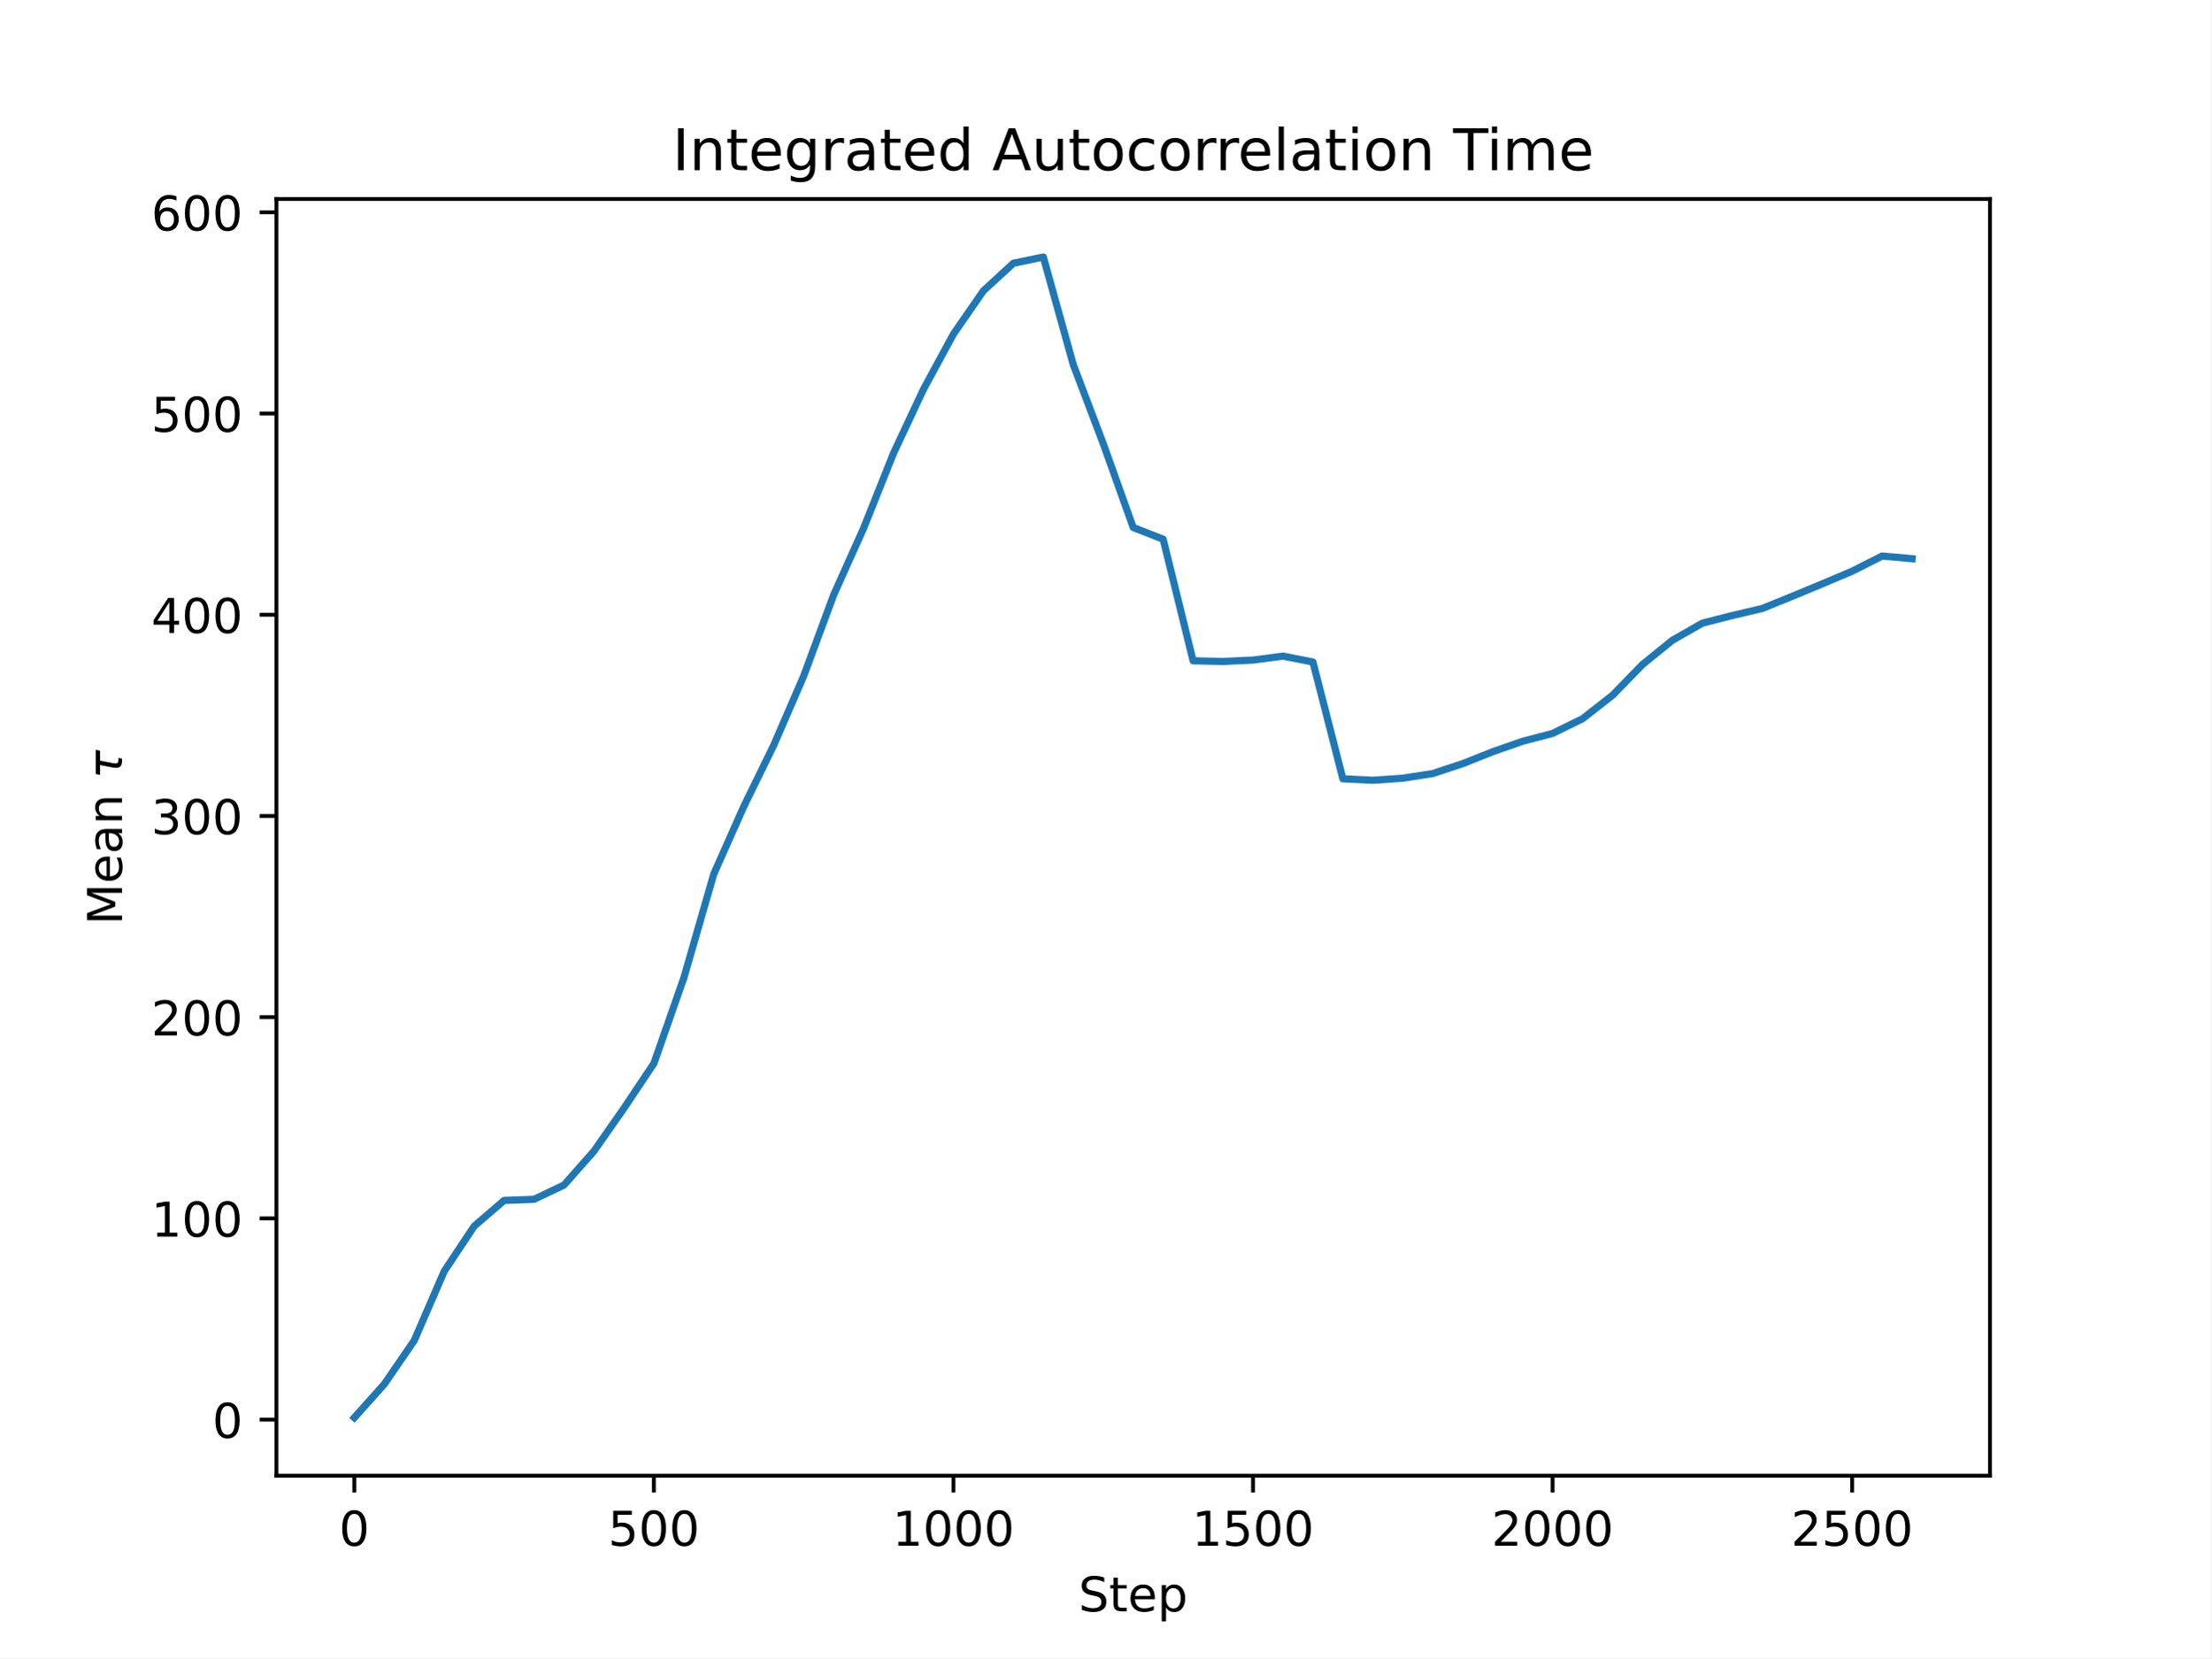
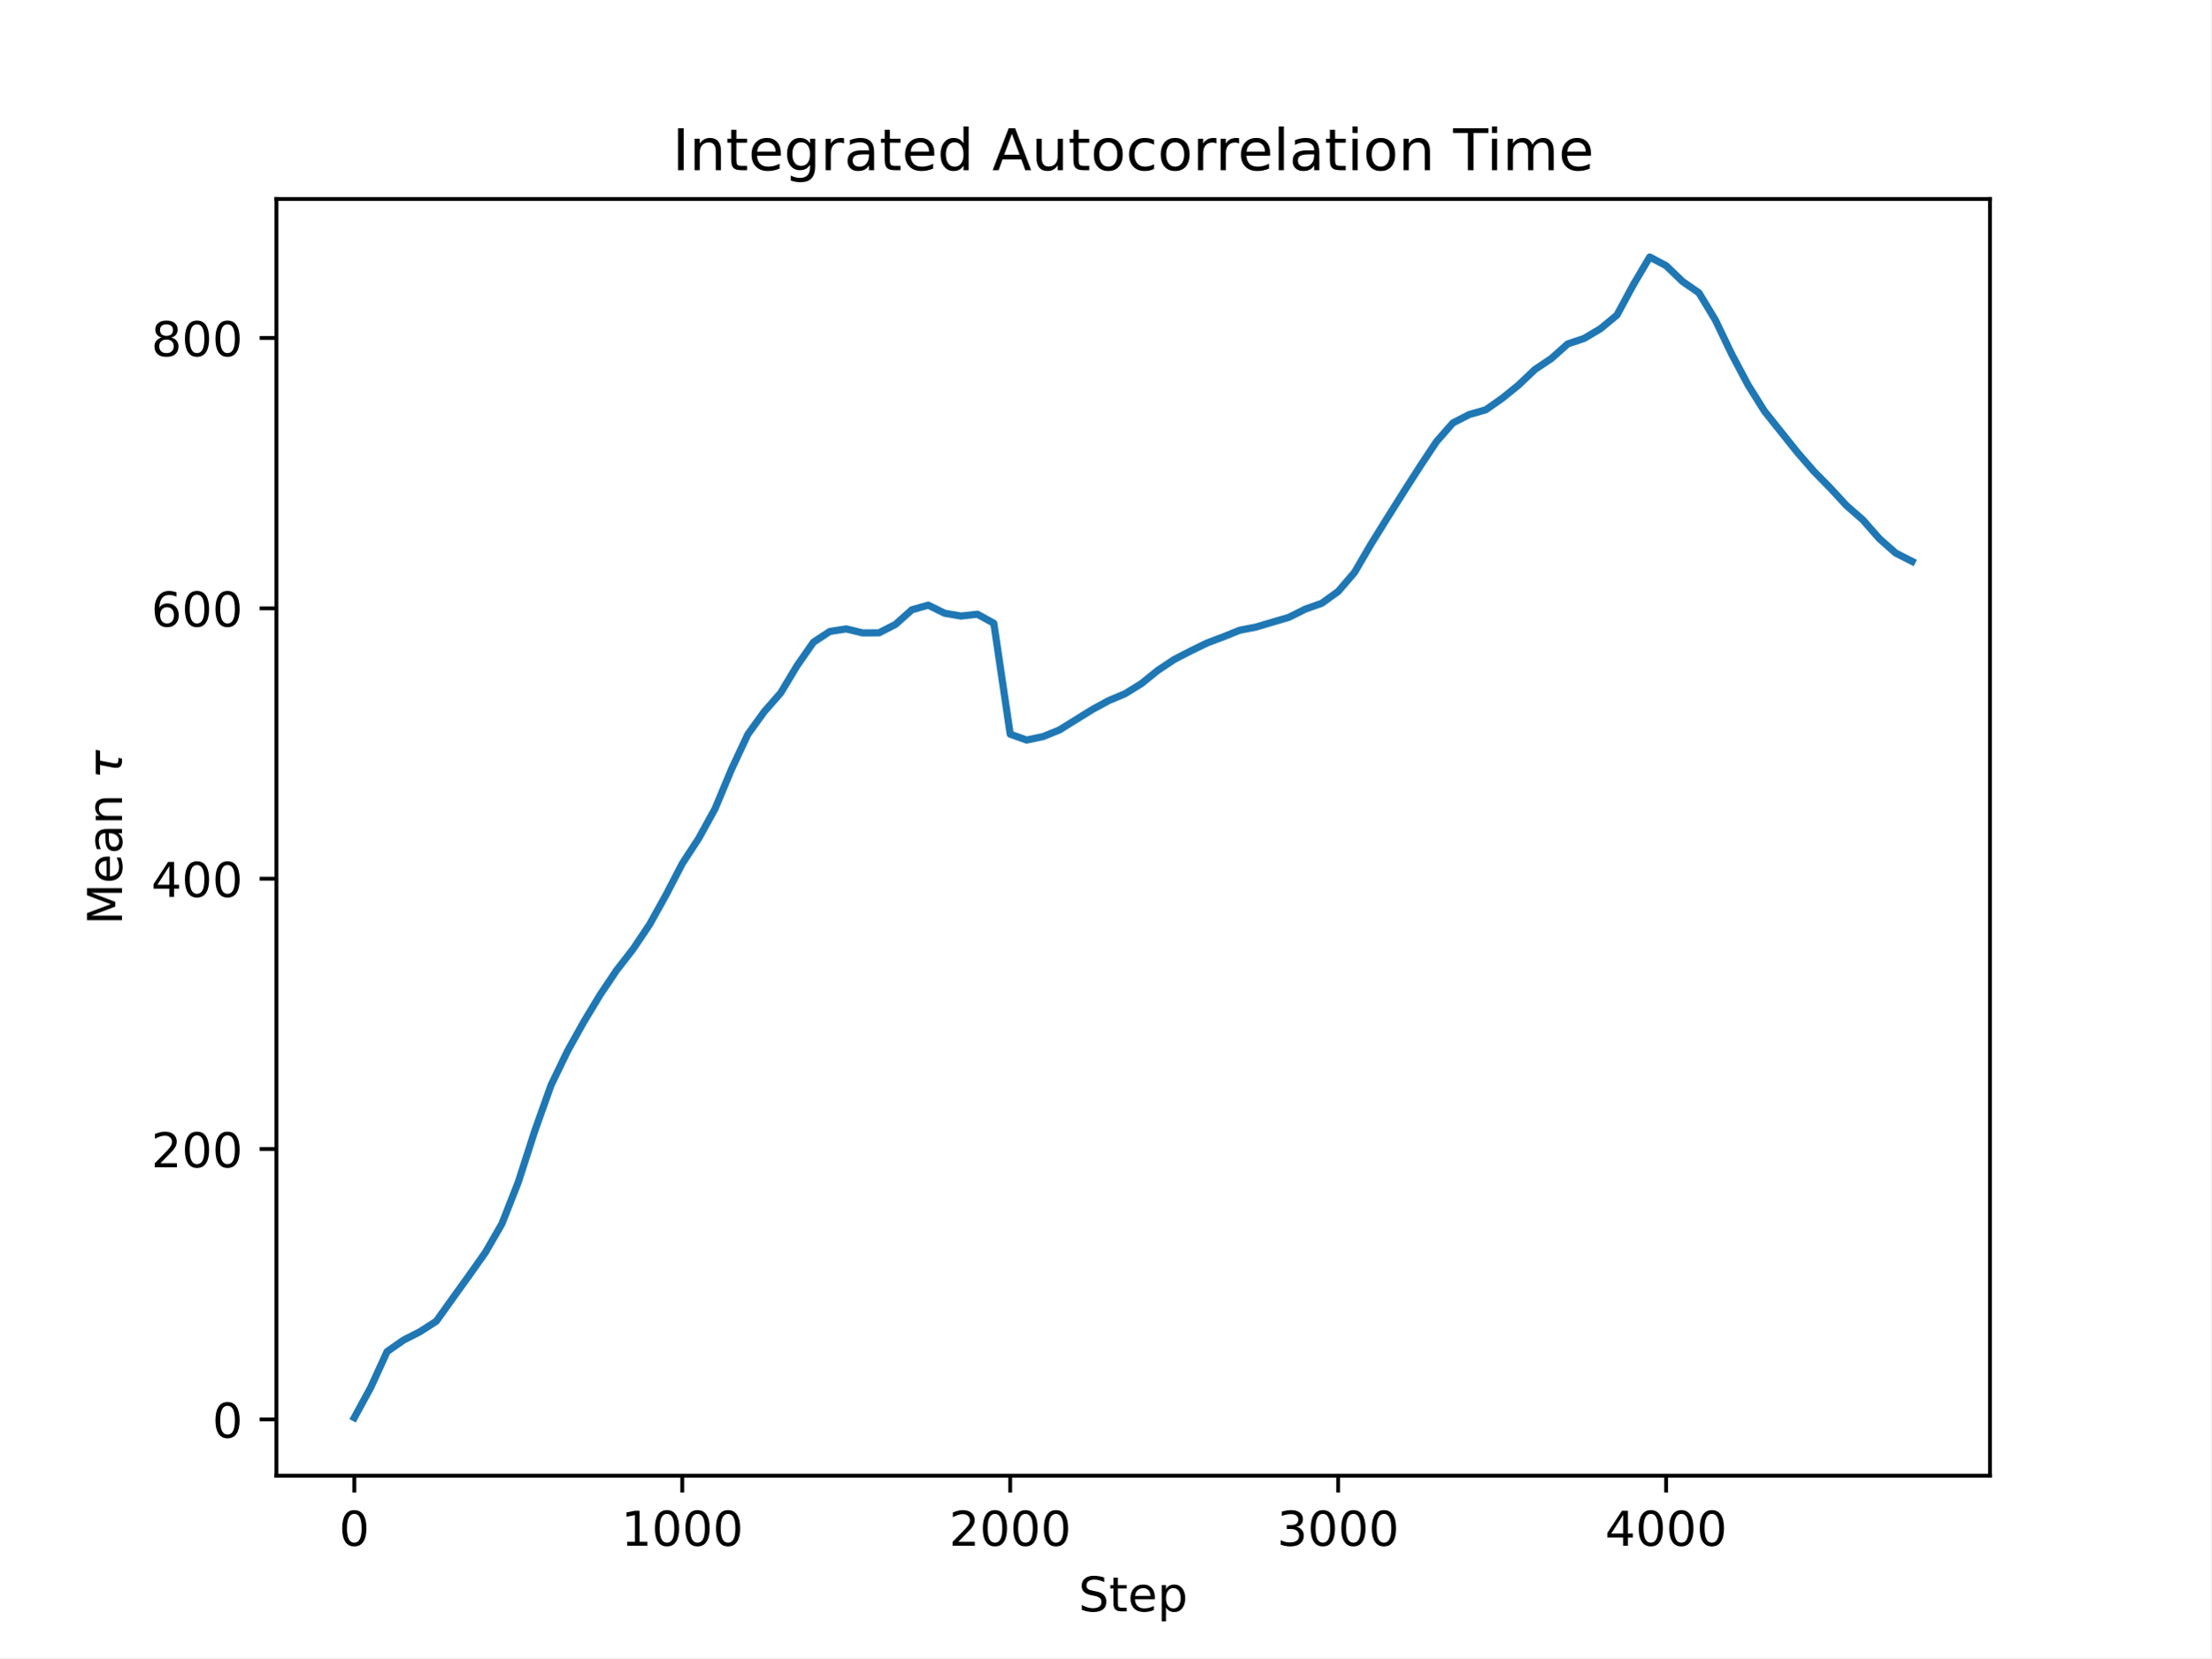
<svg xmlns="http://www.w3.org/2000/svg" xmlns:xlink="http://www.w3.org/1999/xlink" width="460.8pt" height="345.6pt" viewBox="0 0 460.8 345.6" version="1.1">
  <defs>
    <style type="text/css">*{stroke-linejoin: round; stroke-linecap: butt}</style>
  </defs>
  <g id="figure_1">
    <g id="patch_1">
      <path d="M 0 345.6  L 460.8 345.6  L 460.8 0  L 0 0  z " style="fill: #ffffff" />
    </g>
    <g id="axes_1">
      <g id="patch_2">
        <path d="M 57.6 307.584  L 414.72 307.584  L 414.72 41.472  L 57.6 41.472  z " style="fill: #ffffff" />
      </g>
      <g id="matplotlib.axis_1">
        <g id="xtick_1">
          <g id="line2d_1">
            <defs>
-               <path id="m3a0111c304" d="M 0 0  L 0 3.5  " style="stroke: #000000; stroke-width: 0.8" />
-             </defs>
-             <g>
-               <use xlink:href="#m3a0111c304" x="73.833" y="307.584" style="stroke: #000000; stroke-width: 0.8" />
+               <path id="ma7125bb93c" d="M 0 0  L 0 3.5  " style="stroke: #000000; stroke-width: 0.8" />
+             </defs>
+             <g>
+               <use xlink:href="#ma7125bb93c" x="73.833" y="307.584" style="stroke: #000000; stroke-width: 0.8" />
            </g>
          </g>
          <g id="text_1">
            <g transform="translate(70.65148 322.1824) scale(0.1 -0.1)">
              <defs>
                <path id="DejaVuSans-30" d="M 2034 4250  Q 1547 4250 1301 3770  Q 1056 3291 1056 2328  Q 1056 1369 1301 889  Q 1547 409 2034 409  Q 2525 409 2770 889  Q 3016 1369 3016 2328  Q 3016 3291 2770 3770  Q 2525 4250 2034 4250  z M 2034 4750  Q 2819 4750 3233 4129  Q 3647 3509 3647 2328  Q 3647 1150 3233 529  Q 2819 -91 2034 -91  Q 1250 -91 836 529  Q 422 1150 422 2328  Q 422 3509 836 4129  Q 1250 4750 2034 4750  z " transform="scale(0.015625)" />
              </defs>
              <use xlink:href="#DejaVuSans-30" />
            </g>
          </g>
        </g>
        <g id="xtick_2">
          <g id="line2d_2">
            <g>
-               <use xlink:href="#m3a0111c304" x="136.266" y="307.584" style="stroke: #000000; stroke-width: 0.8" />
+               <use xlink:href="#ma7125bb93c" x="142.181" y="307.584" style="stroke: #000000; stroke-width: 0.8" />
            </g>
          </g>
          <g id="text_2">
-             <g transform="translate(126.7225 322.1824) scale(0.1 -0.1)">
-               <defs>
-                 <path id="DejaVuSans-35" d="M 691 4666  L 3169 4666  L 3169 4134  L 1269 4134  L 1269 2991  Q 1406 3038 1543 3061  Q 1681 3084 1819 3084  Q 2600 3084 3056 2656  Q 3513 2228 3513 1497  Q 3513 744 3044 326  Q 2575 -91 1722 -91  Q 1428 -91 1123 -41  Q 819 9 494 109  L 494 744  Q 775 591 1075 516  Q 1375 441 1709 441  Q 2250 441 2565 725  Q 2881 1009 2881 1497  Q 2881 1984 2565 2268  Q 2250 2553 1709 2553  Q 1456 2553 1204 2497  Q 953 2441 691 2322  L 691 4666  z " transform="scale(0.015625)" />
-               </defs>
-               <use xlink:href="#DejaVuSans-35" />
-               <use xlink:href="#DejaVuSans-30" transform="translate(63.62305 0)" />
-               <use xlink:href="#DejaVuSans-30" transform="translate(127.2461 0)" />
+             <g transform="translate(129.4561 322.1824) scale(0.1 -0.1)">
+               <defs>
+                 <path id="DejaVuSans-31" d="M 794 531  L 1825 531  L 1825 4091  L 703 3866  L 703 4441  L 1819 4666  L 2450 4666  L 2450 531  L 3481 531  L 3481 0  L 794 0  L 794 531  z " transform="scale(0.015625)" />
+               </defs>
+               <use xlink:href="#DejaVuSans-31" />
+               <use xlink:href="#DejaVuSans-30" transform="translate(63.62305 0)" />
+               <use xlink:href="#DejaVuSans-30" transform="translate(127.2461 0)" />
+               <use xlink:href="#DejaVuSans-30" transform="translate(190.8691 0)" />
            </g>
          </g>
        </g>
        <g id="xtick_3">
          <g id="line2d_3">
            <g>
-               <use xlink:href="#m3a0111c304" x="198.7" y="307.584" style="stroke: #000000; stroke-width: 0.8" />
+               <use xlink:href="#ma7125bb93c" x="210.529" y="307.584" style="stroke: #000000; stroke-width: 0.8" />
            </g>
          </g>
          <g id="text_3">
-             <g transform="translate(185.9749 322.1824) scale(0.1 -0.1)">
-               <defs>
-                 <path id="DejaVuSans-31" d="M 794 531  L 1825 531  L 1825 4091  L 703 3866  L 703 4441  L 1819 4666  L 2450 4666  L 2450 531  L 3481 531  L 3481 0  L 794 0  L 794 531  z " transform="scale(0.015625)" />
-               </defs>
-               <use xlink:href="#DejaVuSans-31" />
+             <g transform="translate(197.8044 322.1824) scale(0.1 -0.1)">
+               <defs>
+                 <path id="DejaVuSans-32" d="M 1228 531  L 3431 531  L 3431 0  L 469 0  L 469 531  Q 828 903 1448 1529  Q 2069 2156 2228 2338  Q 2531 2678 2651 2914  Q 2772 3150 2772 3378  Q 2772 3750 2511 3984  Q 2250 4219 1831 4219  Q 1534 4219 1204 4116  Q 875 4013 500 3803  L 500 4441  Q 881 4594 1212 4672  Q 1544 4750 1819 4750  Q 2544 4750 2975 4387  Q 3406 4025 3406 3419  Q 3406 3131 3298 2873  Q 3191 2616 2906 2266  Q 2828 2175 2409 1742  Q 1991 1309 1228 531  z " transform="scale(0.015625)" />
+               </defs>
+               <use xlink:href="#DejaVuSans-32" />
              <use xlink:href="#DejaVuSans-30" transform="translate(63.62305 0)" />
              <use xlink:href="#DejaVuSans-30" transform="translate(127.2461 0)" />
              <use xlink:href="#DejaVuSans-30" transform="translate(190.8691 0)" />
            </g>
          </g>
        </g>
        <g id="xtick_4">
          <g id="line2d_4">
            <g>
-               <use xlink:href="#m3a0111c304" x="261.133" y="307.584" style="stroke: #000000; stroke-width: 0.8" />
+               <use xlink:href="#ma7125bb93c" x="278.878" y="307.584" style="stroke: #000000; stroke-width: 0.8" />
            </g>
          </g>
          <g id="text_4">
-             <g transform="translate(248.4084 322.1824) scale(0.1 -0.1)">
-               <use xlink:href="#DejaVuSans-31" />
-               <use xlink:href="#DejaVuSans-35" transform="translate(63.62305 0)" />
+             <g transform="translate(266.1527 322.1824) scale(0.1 -0.1)">
+               <defs>
+                 <path id="DejaVuSans-33" d="M 2597 2516  Q 3050 2419 3304 2112  Q 3559 1806 3559 1356  Q 3559 666 3084 287  Q 2609 -91 1734 -91  Q 1441 -91 1130 -33  Q 819 25 488 141  L 488 750  Q 750 597 1062 519  Q 1375 441 1716 441  Q 2309 441 2620 675  Q 2931 909 2931 1356  Q 2931 1769 2642 2001  Q 2353 2234 1838 2234  L 1294 2234  L 1294 2753  L 1863 2753  Q 2328 2753 2575 2939  Q 2822 3125 2822 3475  Q 2822 3834 2567 4026  Q 2313 4219 1838 4219  Q 1578 4219 1281 4162  Q 984 4106 628 3988  L 628 4550  Q 988 4650 1302 4700  Q 1616 4750 1894 4750  Q 2613 4750 3031 4423  Q 3450 4097 3450 3541  Q 3450 3153 3228 2886  Q 3006 2619 2597 2516  z " transform="scale(0.015625)" />
+               </defs>
+               <use xlink:href="#DejaVuSans-33" />
+               <use xlink:href="#DejaVuSans-30" transform="translate(63.62305 0)" />
              <use xlink:href="#DejaVuSans-30" transform="translate(127.2461 0)" />
              <use xlink:href="#DejaVuSans-30" transform="translate(190.8691 0)" />
            </g>
          </g>
        </g>
        <g id="xtick_5">
          <g id="line2d_5">
            <g>
-               <use xlink:href="#m3a0111c304" x="323.567" y="307.584" style="stroke: #000000; stroke-width: 0.8" />
+               <use xlink:href="#ma7125bb93c" x="347.226" y="307.584" style="stroke: #000000; stroke-width: 0.8" />
            </g>
          </g>
          <g id="text_5">
-             <g transform="translate(310.842 322.1824) scale(0.1 -0.1)">
-               <defs>
-                 <path id="DejaVuSans-32" d="M 1228 531  L 3431 531  L 3431 0  L 469 0  L 469 531  Q 828 903 1448 1529  Q 2069 2156 2228 2338  Q 2531 2678 2651 2914  Q 2772 3150 2772 3378  Q 2772 3750 2511 3984  Q 2250 4219 1831 4219  Q 1534 4219 1204 4116  Q 875 4013 500 3803  L 500 4441  Q 881 4594 1212 4672  Q 1544 4750 1819 4750  Q 2544 4750 2975 4387  Q 3406 4025 3406 3419  Q 3406 3131 3298 2873  Q 3191 2616 2906 2266  Q 2828 2175 2409 1742  Q 1991 1309 1228 531  z " transform="scale(0.015625)" />
-               </defs>
-               <use xlink:href="#DejaVuSans-32" />
-               <use xlink:href="#DejaVuSans-30" transform="translate(63.62305 0)" />
-               <use xlink:href="#DejaVuSans-30" transform="translate(127.2461 0)" />
-               <use xlink:href="#DejaVuSans-30" transform="translate(190.8691 0)" />
-             </g>
-           </g>
-         </g>
-         <g id="xtick_6">
-           <g id="line2d_6">
-             <g>
-               <use xlink:href="#m3a0111c304" x="386.001" y="307.584" style="stroke: #000000; stroke-width: 0.8" />
-             </g>
-           </g>
-           <g id="text_6">
-             <g transform="translate(373.2756 322.1824) scale(0.1 -0.1)">
-               <use xlink:href="#DejaVuSans-32" />
-               <use xlink:href="#DejaVuSans-35" transform="translate(63.62305 0)" />
-               <use xlink:href="#DejaVuSans-30" transform="translate(127.2461 0)" />
-               <use xlink:href="#DejaVuSans-30" transform="translate(190.8691 0)" />
-             </g>
-           </g>
-         </g>
-         <g id="text_7">
+             <g transform="translate(334.501 322.1824) scale(0.1 -0.1)">
+               <defs>
+                 <path id="DejaVuSans-34" d="M 2419 4116  L 825 1625  L 2419 1625  L 2419 4116  z M 2253 4666  L 3047 4666  L 3047 1625  L 3713 1625  L 3713 1100  L 3047 1100  L 3047 0  L 2419 0  L 2419 1100  L 313 1100  L 313 1709  L 2253 4666  z " transform="scale(0.015625)" />
+               </defs>
+               <use xlink:href="#DejaVuSans-34" />
+               <use xlink:href="#DejaVuSans-30" transform="translate(63.62305 0)" />
+               <use xlink:href="#DejaVuSans-30" transform="translate(127.2461 0)" />
+               <use xlink:href="#DejaVuSans-30" transform="translate(190.8691 0)" />
+             </g>
+           </g>
+         </g>
+         <g id="text_6">
          <g transform="translate(224.7748 335.8606) scale(0.1 -0.1)">
            <defs>
              <path id="DejaVuSans-53" d="M 3425 4513  L 3425 3897  Q 3066 4069 2747 4153  Q 2428 4238 2131 4238  Q 1616 4238 1336 4038  Q 1056 3838 1056 3469  Q 1056 3159 1242 3001  Q 1428 2844 1947 2747  L 2328 2669  Q 3034 2534 3370 2195  Q 3706 1856 3706 1288  Q 3706 609 3251 259  Q 2797 -91 1919 -91  Q 1588 -91 1214 -16  Q 841 59 441 206  L 441 856  Q 825 641 1194 531  Q 1563 422 1919 422  Q 2459 422 2753 634  Q 3047 847 3047 1241  Q 3047 1584 2836 1778  Q 2625 1972 2144 2069  L 1759 2144  Q 1053 2284 737 2584  Q 422 2884 422 3419  Q 422 4038 858 4394  Q 1294 4750 2059 4750  Q 2388 4750 2728 4690  Q 3069 4631 3425 4513  z " transform="scale(0.015625)" />
              <path id="DejaVuSans-74" d="M 1172 4494  L 1172 3500  L 2356 3500  L 2356 3053  L 1172 3053  L 1172 1153  Q 1172 725 1289 603  Q 1406 481 1766 481  L 2356 481  L 2356 0  L 1766 0  Q 1100 0 847 248  Q 594 497 594 1153  L 594 3053  L 172 3053  L 172 3500  L 594 3500  L 594 4494  L 1172 4494  z " transform="scale(0.015625)" />
              <path id="DejaVuSans-65" d="M 3597 1894  L 3597 1613  L 953 1613  Q 991 1019 1311 708  Q 1631 397 2203 397  Q 2534 397 2845 478  Q 3156 559 3463 722  L 3463 178  Q 3153 47 2828 -22  Q 2503 -91 2169 -91  Q 1331 -91 842 396  Q 353 884 353 1716  Q 353 2575 817 3079  Q 1281 3584 2069 3584  Q 2775 3584 3186 3129  Q 3597 2675 3597 1894  z M 3022 2063  Q 3016 2534 2758 2815  Q 2500 3097 2075 3097  Q 1594 3097 1305 2825  Q 1016 2553 972 2059  L 3022 2063  z " transform="scale(0.015625)" />
              <path id="DejaVuSans-70" d="M 1159 525  L 1159 -1331  L 581 -1331  L 581 3500  L 1159 3500  L 1159 2969  Q 1341 3281 1617 3432  Q 1894 3584 2278 3584  Q 2916 3584 3314 3078  Q 3713 2572 3713 1747  Q 3713 922 3314 415  Q 2916 -91 2278 -91  Q 1894 -91 1617 61  Q 1341 213 1159 525  z M 3116 1747  Q 3116 2381 2855 2742  Q 2594 3103 2138 3103  Q 1681 3103 1420 2742  Q 1159 2381 1159 1747  Q 1159 1113 1420 752  Q 1681 391 2138 391  Q 2594 391 2855 752  Q 3116 1113 3116 1747  z " transform="scale(0.015625)" />
            </defs>
            <use xlink:href="#DejaVuSans-53" />
            <use xlink:href="#DejaVuSans-74" transform="translate(63.47656 0)" />
            <use xlink:href="#DejaVuSans-65" transform="translate(102.6855 0)" />
            <use xlink:href="#DejaVuSans-70" transform="translate(164.209 0)" />
          </g>
        </g>
      </g>
      <g id="matplotlib.axis_2">
        <g id="ytick_1">
+           <g id="line2d_6">
+             <defs>
+               <path id="mdd5f76d563" d="M 0 0  L -3.5 0  " style="stroke: #000000; stroke-width: 0.8" />
+             </defs>
+             <g>
+               <use xlink:href="#mdd5f76d563" x="57.6" y="295.855" style="stroke: #000000; stroke-width: 0.8" />
+             </g>
+           </g>
+           <g id="text_7">
+             <g transform="translate(44.2375 299.6537) scale(0.1 -0.1)">
+               <use xlink:href="#DejaVuSans-30" />
+             </g>
+           </g>
+         </g>
+         <g id="ytick_2">
          <g id="line2d_7">
-             <defs>
-               <path id="m3050e9812a" d="M 0 0  L -3.5 0  " style="stroke: #000000; stroke-width: 0.8" />
-             </defs>
-             <g>
-               <use xlink:href="#m3050e9812a" x="57.6" y="295.9" style="stroke: #000000; stroke-width: 0.8" />
+             <g>
+               <use xlink:href="#mdd5f76d563" x="57.6" y="239.5" style="stroke: #000000; stroke-width: 0.8" />
            </g>
          </g>
          <g id="text_8">
-             <g transform="translate(44.2375 299.6994) scale(0.1 -0.1)">
-               <use xlink:href="#DejaVuSans-30" />
-             </g>
-           </g>
-         </g>
-         <g id="ytick_2">
+             <g transform="translate(31.5125 243.2988) scale(0.1 -0.1)">
+               <use xlink:href="#DejaVuSans-32" />
+               <use xlink:href="#DejaVuSans-30" transform="translate(63.62305 0)" />
+               <use xlink:href="#DejaVuSans-30" transform="translate(127.2461 0)" />
+             </g>
+           </g>
+         </g>
+         <g id="ytick_3">
          <g id="line2d_8">
            <g>
-               <use xlink:href="#m3050e9812a" x="57.6" y="253.957" style="stroke: #000000; stroke-width: 0.8" />
+               <use xlink:href="#mdd5f76d563" x="57.6" y="183.145" style="stroke: #000000; stroke-width: 0.8" />
            </g>
          </g>
          <g id="text_9">
-             <g transform="translate(31.5125 257.7561) scale(0.1 -0.1)">
-               <use xlink:href="#DejaVuSans-31" />
-               <use xlink:href="#DejaVuSans-30" transform="translate(63.62305 0)" />
-               <use xlink:href="#DejaVuSans-30" transform="translate(127.2461 0)" />
-             </g>
-           </g>
-         </g>
-         <g id="ytick_3">
+             <g transform="translate(31.5125 186.9439) scale(0.1 -0.1)">
+               <use xlink:href="#DejaVuSans-34" />
+               <use xlink:href="#DejaVuSans-30" transform="translate(63.62305 0)" />
+               <use xlink:href="#DejaVuSans-30" transform="translate(127.2461 0)" />
+             </g>
+           </g>
+         </g>
+         <g id="ytick_4">
          <g id="line2d_9">
            <g>
-               <use xlink:href="#m3050e9812a" x="57.6" y="212.014" style="stroke: #000000; stroke-width: 0.8" />
+               <use xlink:href="#mdd5f76d563" x="57.6" y="126.79" style="stroke: #000000; stroke-width: 0.8" />
            </g>
          </g>
          <g id="text_10">
-             <g transform="translate(31.5125 215.8128) scale(0.1 -0.1)">
-               <use xlink:href="#DejaVuSans-32" />
-               <use xlink:href="#DejaVuSans-30" transform="translate(63.62305 0)" />
-               <use xlink:href="#DejaVuSans-30" transform="translate(127.2461 0)" />
-             </g>
-           </g>
-         </g>
-         <g id="ytick_4">
+             <g transform="translate(31.5125 130.5889) scale(0.1 -0.1)">
+               <defs>
+                 <path id="DejaVuSans-36" d="M 2113 2584  Q 1688 2584 1439 2293  Q 1191 2003 1191 1497  Q 1191 994 1439 701  Q 1688 409 2113 409  Q 2538 409 2786 701  Q 3034 994 3034 1497  Q 3034 2003 2786 2293  Q 2538 2584 2113 2584  z M 3366 4563  L 3366 3988  Q 3128 4100 2886 4159  Q 2644 4219 2406 4219  Q 1781 4219 1451 3797  Q 1122 3375 1075 2522  Q 1259 2794 1537 2939  Q 1816 3084 2150 3084  Q 2853 3084 3261 2657  Q 3669 2231 3669 1497  Q 3669 778 3244 343  Q 2819 -91 2113 -91  Q 1303 -91 875 529  Q 447 1150 447 2328  Q 447 3434 972 4092  Q 1497 4750 2381 4750  Q 2619 4750 2861 4703  Q 3103 4656 3366 4563  z " transform="scale(0.015625)" />
+               </defs>
+               <use xlink:href="#DejaVuSans-36" />
+               <use xlink:href="#DejaVuSans-30" transform="translate(63.62305 0)" />
+               <use xlink:href="#DejaVuSans-30" transform="translate(127.2461 0)" />
+             </g>
+           </g>
+         </g>
+         <g id="ytick_5">
          <g id="line2d_10">
            <g>
-               <use xlink:href="#m3050e9812a" x="57.6" y="170.07" style="stroke: #000000; stroke-width: 0.8" />
+               <use xlink:href="#mdd5f76d563" x="57.6" y="70.435" style="stroke: #000000; stroke-width: 0.8" />
            </g>
          </g>
          <g id="text_11">
-             <g transform="translate(31.5125 173.8696) scale(0.1 -0.1)">
-               <defs>
-                 <path id="DejaVuSans-33" d="M 2597 2516  Q 3050 2419 3304 2112  Q 3559 1806 3559 1356  Q 3559 666 3084 287  Q 2609 -91 1734 -91  Q 1441 -91 1130 -33  Q 819 25 488 141  L 488 750  Q 750 597 1062 519  Q 1375 441 1716 441  Q 2309 441 2620 675  Q 2931 909 2931 1356  Q 2931 1769 2642 2001  Q 2353 2234 1838 2234  L 1294 2234  L 1294 2753  L 1863 2753  Q 2328 2753 2575 2939  Q 2822 3125 2822 3475  Q 2822 3834 2567 4026  Q 2313 4219 1838 4219  Q 1578 4219 1281 4162  Q 984 4106 628 3988  L 628 4550  Q 988 4650 1302 4700  Q 1616 4750 1894 4750  Q 2613 4750 3031 4423  Q 3450 4097 3450 3541  Q 3450 3153 3228 2886  Q 3006 2619 2597 2516  z " transform="scale(0.015625)" />
-               </defs>
-               <use xlink:href="#DejaVuSans-33" />
-               <use xlink:href="#DejaVuSans-30" transform="translate(63.62305 0)" />
-               <use xlink:href="#DejaVuSans-30" transform="translate(127.2461 0)" />
-             </g>
-           </g>
-         </g>
-         <g id="ytick_5">
-           <g id="line2d_11">
-             <g>
-               <use xlink:href="#m3050e9812a" x="57.6" y="128.127" style="stroke: #000000; stroke-width: 0.8" />
-             </g>
-           </g>
-           <g id="text_12">
-             <g transform="translate(31.5125 131.9263) scale(0.1 -0.1)">
-               <defs>
-                 <path id="DejaVuSans-34" d="M 2419 4116  L 825 1625  L 2419 1625  L 2419 4116  z M 2253 4666  L 3047 4666  L 3047 1625  L 3713 1625  L 3713 1100  L 3047 1100  L 3047 0  L 2419 0  L 2419 1100  L 313 1100  L 313 1709  L 2253 4666  z " transform="scale(0.015625)" />
-               </defs>
-               <use xlink:href="#DejaVuSans-34" />
-               <use xlink:href="#DejaVuSans-30" transform="translate(63.62305 0)" />
-               <use xlink:href="#DejaVuSans-30" transform="translate(127.2461 0)" />
-             </g>
-           </g>
-         </g>
-         <g id="ytick_6">
-           <g id="line2d_12">
-             <g>
-               <use xlink:href="#m3050e9812a" x="57.6" y="86.184" style="stroke: #000000; stroke-width: 0.8" />
-             </g>
-           </g>
-           <g id="text_13">
-             <g transform="translate(31.5125 89.983) scale(0.1 -0.1)">
-               <use xlink:href="#DejaVuSans-35" />
-               <use xlink:href="#DejaVuSans-30" transform="translate(63.62305 0)" />
-               <use xlink:href="#DejaVuSans-30" transform="translate(127.2461 0)" />
-             </g>
-           </g>
-         </g>
-         <g id="ytick_7">
-           <g id="line2d_13">
-             <g>
-               <use xlink:href="#m3050e9812a" x="57.6" y="44.24" style="stroke: #000000; stroke-width: 0.8" />
-             </g>
-           </g>
-           <g id="text_14">
-             <g transform="translate(31.5125 48.03972) scale(0.1 -0.1)">
-               <defs>
-                 <path id="DejaVuSans-36" d="M 2113 2584  Q 1688 2584 1439 2293  Q 1191 2003 1191 1497  Q 1191 994 1439 701  Q 1688 409 2113 409  Q 2538 409 2786 701  Q 3034 994 3034 1497  Q 3034 2003 2786 2293  Q 2538 2584 2113 2584  z M 3366 4563  L 3366 3988  Q 3128 4100 2886 4159  Q 2644 4219 2406 4219  Q 1781 4219 1451 3797  Q 1122 3375 1075 2522  Q 1259 2794 1537 2939  Q 1816 3084 2150 3084  Q 2853 3084 3261 2657  Q 3669 2231 3669 1497  Q 3669 778 3244 343  Q 2819 -91 2113 -91  Q 1303 -91 875 529  Q 447 1150 447 2328  Q 447 3434 972 4092  Q 1497 4750 2381 4750  Q 2619 4750 2861 4703  Q 3103 4656 3366 4563  z " transform="scale(0.015625)" />
-               </defs>
-               <use xlink:href="#DejaVuSans-36" />
-               <use xlink:href="#DejaVuSans-30" transform="translate(63.62305 0)" />
-               <use xlink:href="#DejaVuSans-30" transform="translate(127.2461 0)" />
-             </g>
-           </g>
-         </g>
-         <g id="text_15">
+             <g transform="translate(31.5125 74.23398) scale(0.1 -0.1)">
+               <defs>
+                 <path id="DejaVuSans-38" d="M 2034 2216  Q 1584 2216 1326 1975  Q 1069 1734 1069 1313  Q 1069 891 1326 650  Q 1584 409 2034 409  Q 2484 409 2743 651  Q 3003 894 3003 1313  Q 3003 1734 2745 1975  Q 2488 2216 2034 2216  z M 1403 2484  Q 997 2584 770 2862  Q 544 3141 544 3541  Q 544 4100 942 4425  Q 1341 4750 2034 4750  Q 2731 4750 3128 4425  Q 3525 4100 3525 3541  Q 3525 3141 3298 2862  Q 3072 2584 2669 2484  Q 3125 2378 3379 2068  Q 3634 1759 3634 1313  Q 3634 634 3220 271  Q 2806 -91 2034 -91  Q 1263 -91 848 271  Q 434 634 434 1313  Q 434 1759 690 2068  Q 947 2378 1403 2484  z M 1172 3481  Q 1172 3119 1398 2916  Q 1625 2713 2034 2713  Q 2441 2713 2670 2916  Q 2900 3119 2900 3481  Q 2900 3844 2670 4047  Q 2441 4250 2034 4250  Q 1625 4250 1398 4047  Q 1172 3844 1172 3481  z " transform="scale(0.015625)" />
+               </defs>
+               <use xlink:href="#DejaVuSans-38" />
+               <use xlink:href="#DejaVuSans-30" transform="translate(63.62305 0)" />
+               <use xlink:href="#DejaVuSans-30" transform="translate(127.2461 0)" />
+             </g>
+           </g>
+         </g>
+         <g id="text_12">
          <g transform="translate(25.43281 192.778) rotate(-90) scale(0.1 -0.1)">
            <defs>
              <path id="DejaVuSans-4d" d="M 628 4666  L 1569 4666  L 2759 1491  L 3956 4666  L 4897 4666  L 4897 0  L 4281 0  L 4281 4097  L 3078 897  L 2444 897  L 1241 4097  L 1241 0  L 628 0  L 628 4666  z " transform="scale(0.015625)" />
              <path id="DejaVuSans-61" d="M 2194 1759  Q 1497 1759 1228 1600  Q 959 1441 959 1056  Q 959 750 1161 570  Q 1363 391 1709 391  Q 2188 391 2477 730  Q 2766 1069 2766 1631  L 2766 1759  L 2194 1759  z M 3341 1997  L 3341 0  L 2766 0  L 2766 531  Q 2569 213 2275 61  Q 1981 -91 1556 -91  Q 1019 -91 701 211  Q 384 513 384 1019  Q 384 1609 779 1909  Q 1175 2209 1959 2209  L 2766 2209  L 2766 2266  Q 2766 2663 2505 2880  Q 2244 3097 1772 3097  Q 1472 3097 1187 3025  Q 903 2953 641 2809  L 641 3341  Q 956 3463 1253 3523  Q 1550 3584 1831 3584  Q 2591 3584 2966 3190  Q 3341 2797 3341 1997  z " transform="scale(0.015625)" />
              <path id="DejaVuSans-6e" d="M 3513 2113  L 3513 0  L 2938 0  L 2938 2094  Q 2938 2591 2744 2837  Q 2550 3084 2163 3084  Q 1697 3084 1428 2787  Q 1159 2491 1159 1978  L 1159 0  L 581 0  L 581 3500  L 1159 3500  L 1159 2956  Q 1366 3272 1645 3428  Q 1925 3584 2291 3584  Q 2894 3584 3203 3211  Q 3513 2838 3513 2113  z " transform="scale(0.015625)" />
              <path id="DejaVuSans-20" transform="scale(0.015625)" />
              <path id="DejaVuSans-Oblique-3c4" d="M 2103 638  Q 2188 488 2525 488  L 2800 488  L 2706 0  L 2363 0  Q 1800 0 1600 300  Q 1403 606 1534 1269  L 1856 2925  L 541 2925  L 653 3500  L 3881 3500  L 3769 2925  L 2444 2925  L 2113 1234  Q 2025 781 2103 638  z " transform="scale(0.015625)" />
            </defs>
            <use xlink:href="#DejaVuSans-4d" transform="translate(0 0.09375)" />
            <use xlink:href="#DejaVuSans-65" transform="translate(86.2793 0.09375)" />
            <use xlink:href="#DejaVuSans-61" transform="translate(147.8027 0.09375)" />
            <use xlink:href="#DejaVuSans-6e" transform="translate(209.082 0.09375)" />
            <use xlink:href="#DejaVuSans-20" transform="translate(272.4609 0.09375)" />
            <use xlink:href="#DejaVuSans-Oblique-3c4" transform="translate(304.248 0.09375)" />
          </g>
        </g>
      </g>
-       <g id="line2d_14">
-         <path d="M 73.833 295.488  L 80.076 288.51  L 86.319 279.415  L 92.563 264.986  L 98.806 255.583  L 105.05 250.211  L 111.293 249.98  L 117.536 247  L 123.78 239.929  L 130.023 230.994  L 136.266 221.658  L 142.51 203.821  L 148.753 182.158  L 154.996 168.114  L 161.24 155.334  L 167.483 140.917  L 173.726 124.027  L 179.97 110.109  L 186.213 94.452  L 192.457 81.142  L 198.7 69.627  L 204.943 60.613  L 211.187 54.865  L 217.43 53.568  L 223.673 76.004  L 229.917 92.461  L 236.16 109.94  L 242.403 112.384  L 248.647 137.732  L 254.89 137.866  L 261.133 137.577  L 267.377 136.759  L 273.62 137.976  L 279.863 162.327  L 286.107 162.633  L 292.35 162.204  L 298.594 161.229  L 304.837 159.162  L 311.08 156.682  L 317.324 154.502  L 323.567 152.866  L 329.81 149.798  L 336.054 144.918  L 342.297 138.51  L 348.54 133.447  L 354.784 129.875  L 361.027 128.287  L 367.27 126.819  L 373.514 124.285  L 379.757 121.692  L 386.001 119.05  L 392.244 115.895  L 398.487 116.446  " clip-path="url(#p94e7b5cb01)" style="fill: none; stroke: #1f77b4; stroke-width: 1.5; stroke-linecap: square" />
+       <g id="line2d_11">
+         <path d="M 73.833 295.488  L 77.25 289.2  L 80.668 281.713  L 84.085 279.327  L 87.502 277.583  L 90.92 275.385  L 94.337 270.605  L 97.755 265.858  L 101.172 261.02  L 104.589 255.082  L 108.007 246.388  L 111.424 235.775  L 114.842 226.175  L 118.259 219.088  L 121.677 212.96  L 125.094 207.3  L 128.511 202.219  L 131.929 197.821  L 135.346 192.735  L 138.764 186.592  L 142.181 180.006  L 145.598 174.768  L 149.016 168.565  L 152.433 160.367  L 155.851 153.06  L 159.268 148.334  L 162.686 144.44  L 166.103 138.755  L 169.52 133.856  L 172.938 131.613  L 176.355 131.081  L 179.773 131.916  L 183.19 131.898  L 186.607 130.152  L 190.025 127.106  L 193.442 126.127  L 196.86 127.813  L 200.277 128.401  L 203.695 128.02  L 207.112 129.903  L 210.529 153.02  L 213.947 154.249  L 217.364 153.53  L 220.782 152.146  L 224.199 150.019  L 227.616 147.903  L 231.034 146.039  L 234.451 144.597  L 237.869 142.487  L 241.286 139.73  L 244.704 137.451  L 248.121 135.69  L 251.538 134.024  L 254.956 132.732  L 258.373 131.356  L 261.791 130.69  L 265.208 129.668  L 268.625 128.661  L 272.043 126.95  L 275.46 125.738  L 278.878 123.274  L 282.295 119.303  L 285.713 113.437  L 289.13 107.935  L 292.547 102.502  L 295.965 97.17  L 299.382 92.032  L 302.8 88.142  L 306.217 86.389  L 309.634 85.414  L 313.052 83.022  L 316.469 80.261  L 319.887 77.01  L 323.304 74.721  L 326.722 71.676  L 330.139 70.533  L 333.556 68.501  L 336.974 65.677  L 340.391 59.353  L 343.809 53.568  L 347.226 55.378  L 350.643 58.669  L 354.061 61.032  L 357.478 66.678  L 360.896 73.811  L 364.313 80.252  L 367.731 85.713  L 371.148 89.987  L 374.565 94.265  L 377.983 98.201  L 381.4 101.679  L 384.818 105.378  L 388.235 108.369  L 391.652 112.257  L 395.07 115.277  L 398.487 117.007  " clip-path="url(#p97971b5b56)" style="fill: none; stroke: #1f77b4; stroke-width: 1.5; stroke-linecap: square" />
      </g>
      <g id="patch_3">
        <path d="M 57.6 307.584  L 57.6 41.472  " style="fill: none; stroke: #000000; stroke-width: 0.8; stroke-linejoin: miter; stroke-linecap: square" />
      </g>
      <g id="patch_4">
        <path d="M 414.72 307.584  L 414.72 41.472  " style="fill: none; stroke: #000000; stroke-width: 0.8; stroke-linejoin: miter; stroke-linecap: square" />
      </g>
      <g id="patch_5">
        <path d="M 57.6 307.584  L 414.72 307.584  " style="fill: none; stroke: #000000; stroke-width: 0.8; stroke-linejoin: miter; stroke-linecap: square" />
      </g>
      <g id="patch_6">
        <path d="M 57.6 41.472  L 414.72 41.472  " style="fill: none; stroke: #000000; stroke-width: 0.8; stroke-linejoin: miter; stroke-linecap: square" />
      </g>
-       <g id="text_16">
+       <g id="text_13">
        <g transform="translate(140.1216 35.472) scale(0.12 -0.12)">
          <defs>
            <path id="DejaVuSans-49" d="M 628 4666  L 1259 4666  L 1259 0  L 628 0  L 628 4666  z " transform="scale(0.015625)" />
            <path id="DejaVuSans-67" d="M 2906 1791  Q 2906 2416 2648 2759  Q 2391 3103 1925 3103  Q 1463 3103 1205 2759  Q 947 2416 947 1791  Q 947 1169 1205 825  Q 1463 481 1925 481  Q 2391 481 2648 825  Q 2906 1169 2906 1791  z M 3481 434  Q 3481 -459 3084 -895  Q 2688 -1331 1869 -1331  Q 1566 -1331 1297 -1286  Q 1028 -1241 775 -1147  L 775 -588  Q 1028 -725 1275 -790  Q 1522 -856 1778 -856  Q 2344 -856 2625 -561  Q 2906 -266 2906 331  L 2906 616  Q 2728 306 2450 153  Q 2172 0 1784 0  Q 1141 0 747 490  Q 353 981 353 1791  Q 353 2603 747 3093  Q 1141 3584 1784 3584  Q 2172 3584 2450 3431  Q 2728 3278 2906 2969  L 2906 3500  L 3481 3500  L 3481 434  z " transform="scale(0.015625)" />
            <path id="DejaVuSans-72" d="M 2631 2963  Q 2534 3019 2420 3045  Q 2306 3072 2169 3072  Q 1681 3072 1420 2755  Q 1159 2438 1159 1844  L 1159 0  L 581 0  L 581 3500  L 1159 3500  L 1159 2956  Q 1341 3275 1631 3429  Q 1922 3584 2338 3584  Q 2397 3584 2469 3576  Q 2541 3569 2628 3553  L 2631 2963  z " transform="scale(0.015625)" />
            <path id="DejaVuSans-64" d="M 2906 2969  L 2906 4863  L 3481 4863  L 3481 0  L 2906 0  L 2906 525  Q 2725 213 2448 61  Q 2172 -91 1784 -91  Q 1150 -91 751 415  Q 353 922 353 1747  Q 353 2572 751 3078  Q 1150 3584 1784 3584  Q 2172 3584 2448 3432  Q 2725 3281 2906 2969  z M 947 1747  Q 947 1113 1208 752  Q 1469 391 1925 391  Q 2381 391 2643 752  Q 2906 1113 2906 1747  Q 2906 2381 2643 2742  Q 2381 3103 1925 3103  Q 1469 3103 1208 2742  Q 947 2381 947 1747  z " transform="scale(0.015625)" />
            <path id="DejaVuSans-41" d="M 2188 4044  L 1331 1722  L 3047 1722  L 2188 4044  z M 1831 4666  L 2547 4666  L 4325 0  L 3669 0  L 3244 1197  L 1141 1197  L 716 0  L 50 0  L 1831 4666  z " transform="scale(0.015625)" />
            <path id="DejaVuSans-75" d="M 544 1381  L 544 3500  L 1119 3500  L 1119 1403  Q 1119 906 1312 657  Q 1506 409 1894 409  Q 2359 409 2629 706  Q 2900 1003 2900 1516  L 2900 3500  L 3475 3500  L 3475 0  L 2900 0  L 2900 538  Q 2691 219 2414 64  Q 2138 -91 1772 -91  Q 1169 -91 856 284  Q 544 659 544 1381  z M 1991 3584  L 1991 3584  z " transform="scale(0.015625)" />
            <path id="DejaVuSans-6f" d="M 1959 3097  Q 1497 3097 1228 2736  Q 959 2375 959 1747  Q 959 1119 1226 758  Q 1494 397 1959 397  Q 2419 397 2687 759  Q 2956 1122 2956 1747  Q 2956 2369 2687 2733  Q 2419 3097 1959 3097  z M 1959 3584  Q 2709 3584 3137 3096  Q 3566 2609 3566 1747  Q 3566 888 3137 398  Q 2709 -91 1959 -91  Q 1206 -91 779 398  Q 353 888 353 1747  Q 353 2609 779 3096  Q 1206 3584 1959 3584  z " transform="scale(0.015625)" />
            <path id="DejaVuSans-63" d="M 3122 3366  L 3122 2828  Q 2878 2963 2633 3030  Q 2388 3097 2138 3097  Q 1578 3097 1268 2742  Q 959 2388 959 1747  Q 959 1106 1268 751  Q 1578 397 2138 397  Q 2388 397 2633 464  Q 2878 531 3122 666  L 3122 134  Q 2881 22 2623 -34  Q 2366 -91 2075 -91  Q 1284 -91 818 406  Q 353 903 353 1747  Q 353 2603 823 3093  Q 1294 3584 2113 3584  Q 2378 3584 2631 3529  Q 2884 3475 3122 3366  z " transform="scale(0.015625)" />
            <path id="DejaVuSans-6c" d="M 603 4863  L 1178 4863  L 1178 0  L 603 0  L 603 4863  z " transform="scale(0.015625)" />
            <path id="DejaVuSans-69" d="M 603 3500  L 1178 3500  L 1178 0  L 603 0  L 603 3500  z M 603 4863  L 1178 4863  L 1178 4134  L 603 4134  L 603 4863  z " transform="scale(0.015625)" />
            <path id="DejaVuSans-54" d="M -19 4666  L 3928 4666  L 3928 4134  L 2272 4134  L 2272 0  L 1638 0  L 1638 4134  L -19 4134  L -19 4666  z " transform="scale(0.015625)" />
            <path id="DejaVuSans-6d" d="M 3328 2828  Q 3544 3216 3844 3400  Q 4144 3584 4550 3584  Q 5097 3584 5394 3201  Q 5691 2819 5691 2113  L 5691 0  L 5113 0  L 5113 2094  Q 5113 2597 4934 2840  Q 4756 3084 4391 3084  Q 3944 3084 3684 2787  Q 3425 2491 3425 1978  L 3425 0  L 2847 0  L 2847 2094  Q 2847 2600 2669 2842  Q 2491 3084 2119 3084  Q 1678 3084 1418 2786  Q 1159 2488 1159 1978  L 1159 0  L 581 0  L 581 3500  L 1159 3500  L 1159 2956  Q 1356 3278 1631 3431  Q 1906 3584 2284 3584  Q 2666 3584 2933 3390  Q 3200 3197 3328 2828  z " transform="scale(0.015625)" />
          </defs>
          <use xlink:href="#DejaVuSans-49" />
          <use xlink:href="#DejaVuSans-6e" transform="translate(29.49219 0)" />
          <use xlink:href="#DejaVuSans-74" transform="translate(92.87109 0)" />
          <use xlink:href="#DejaVuSans-65" transform="translate(132.0801 0)" />
          <use xlink:href="#DejaVuSans-67" transform="translate(193.6035 0)" />
          <use xlink:href="#DejaVuSans-72" transform="translate(257.0801 0)" />
          <use xlink:href="#DejaVuSans-61" transform="translate(298.1934 0)" />
          <use xlink:href="#DejaVuSans-74" transform="translate(359.4727 0)" />
          <use xlink:href="#DejaVuSans-65" transform="translate(398.6816 0)" />
          <use xlink:href="#DejaVuSans-64" transform="translate(460.2051 0)" />
          <use xlink:href="#DejaVuSans-20" transform="translate(523.6816 0)" />
          <use xlink:href="#DejaVuSans-41" transform="translate(555.4688 0)" />
          <use xlink:href="#DejaVuSans-75" transform="translate(623.877 0)" />
          <use xlink:href="#DejaVuSans-74" transform="translate(687.2559 0)" />
          <use xlink:href="#DejaVuSans-6f" transform="translate(726.4648 0)" />
          <use xlink:href="#DejaVuSans-63" transform="translate(787.6465 0)" />
          <use xlink:href="#DejaVuSans-6f" transform="translate(842.627 0)" />
          <use xlink:href="#DejaVuSans-72" transform="translate(903.8086 0)" />
          <use xlink:href="#DejaVuSans-72" transform="translate(943.1719 0)" />
          <use xlink:href="#DejaVuSans-65" transform="translate(982.0352 0)" />
          <use xlink:href="#DejaVuSans-6c" transform="translate(1043.559 0)" />
          <use xlink:href="#DejaVuSans-61" transform="translate(1071.342 0)" />
          <use xlink:href="#DejaVuSans-74" transform="translate(1132.621 0)" />
          <use xlink:href="#DejaVuSans-69" transform="translate(1171.83 0)" />
          <use xlink:href="#DejaVuSans-6f" transform="translate(1199.613 0)" />
          <use xlink:href="#DejaVuSans-6e" transform="translate(1260.795 0)" />
          <use xlink:href="#DejaVuSans-20" transform="translate(1324.174 0)" />
          <use xlink:href="#DejaVuSans-54" transform="translate(1355.961 0)" />
          <use xlink:href="#DejaVuSans-69" transform="translate(1413.92 0)" />
          <use xlink:href="#DejaVuSans-6d" transform="translate(1441.703 0)" />
          <use xlink:href="#DejaVuSans-65" transform="translate(1539.115 0)" />
        </g>
      </g>
    </g>
  </g>
  <defs>
-     <clipPath id="p94e7b5cb01">
+     <clipPath id="p97971b5b56">
      <rect x="57.6" y="41.472" width="357.12" height="266.112" />
    </clipPath>
  </defs>
</svg>
